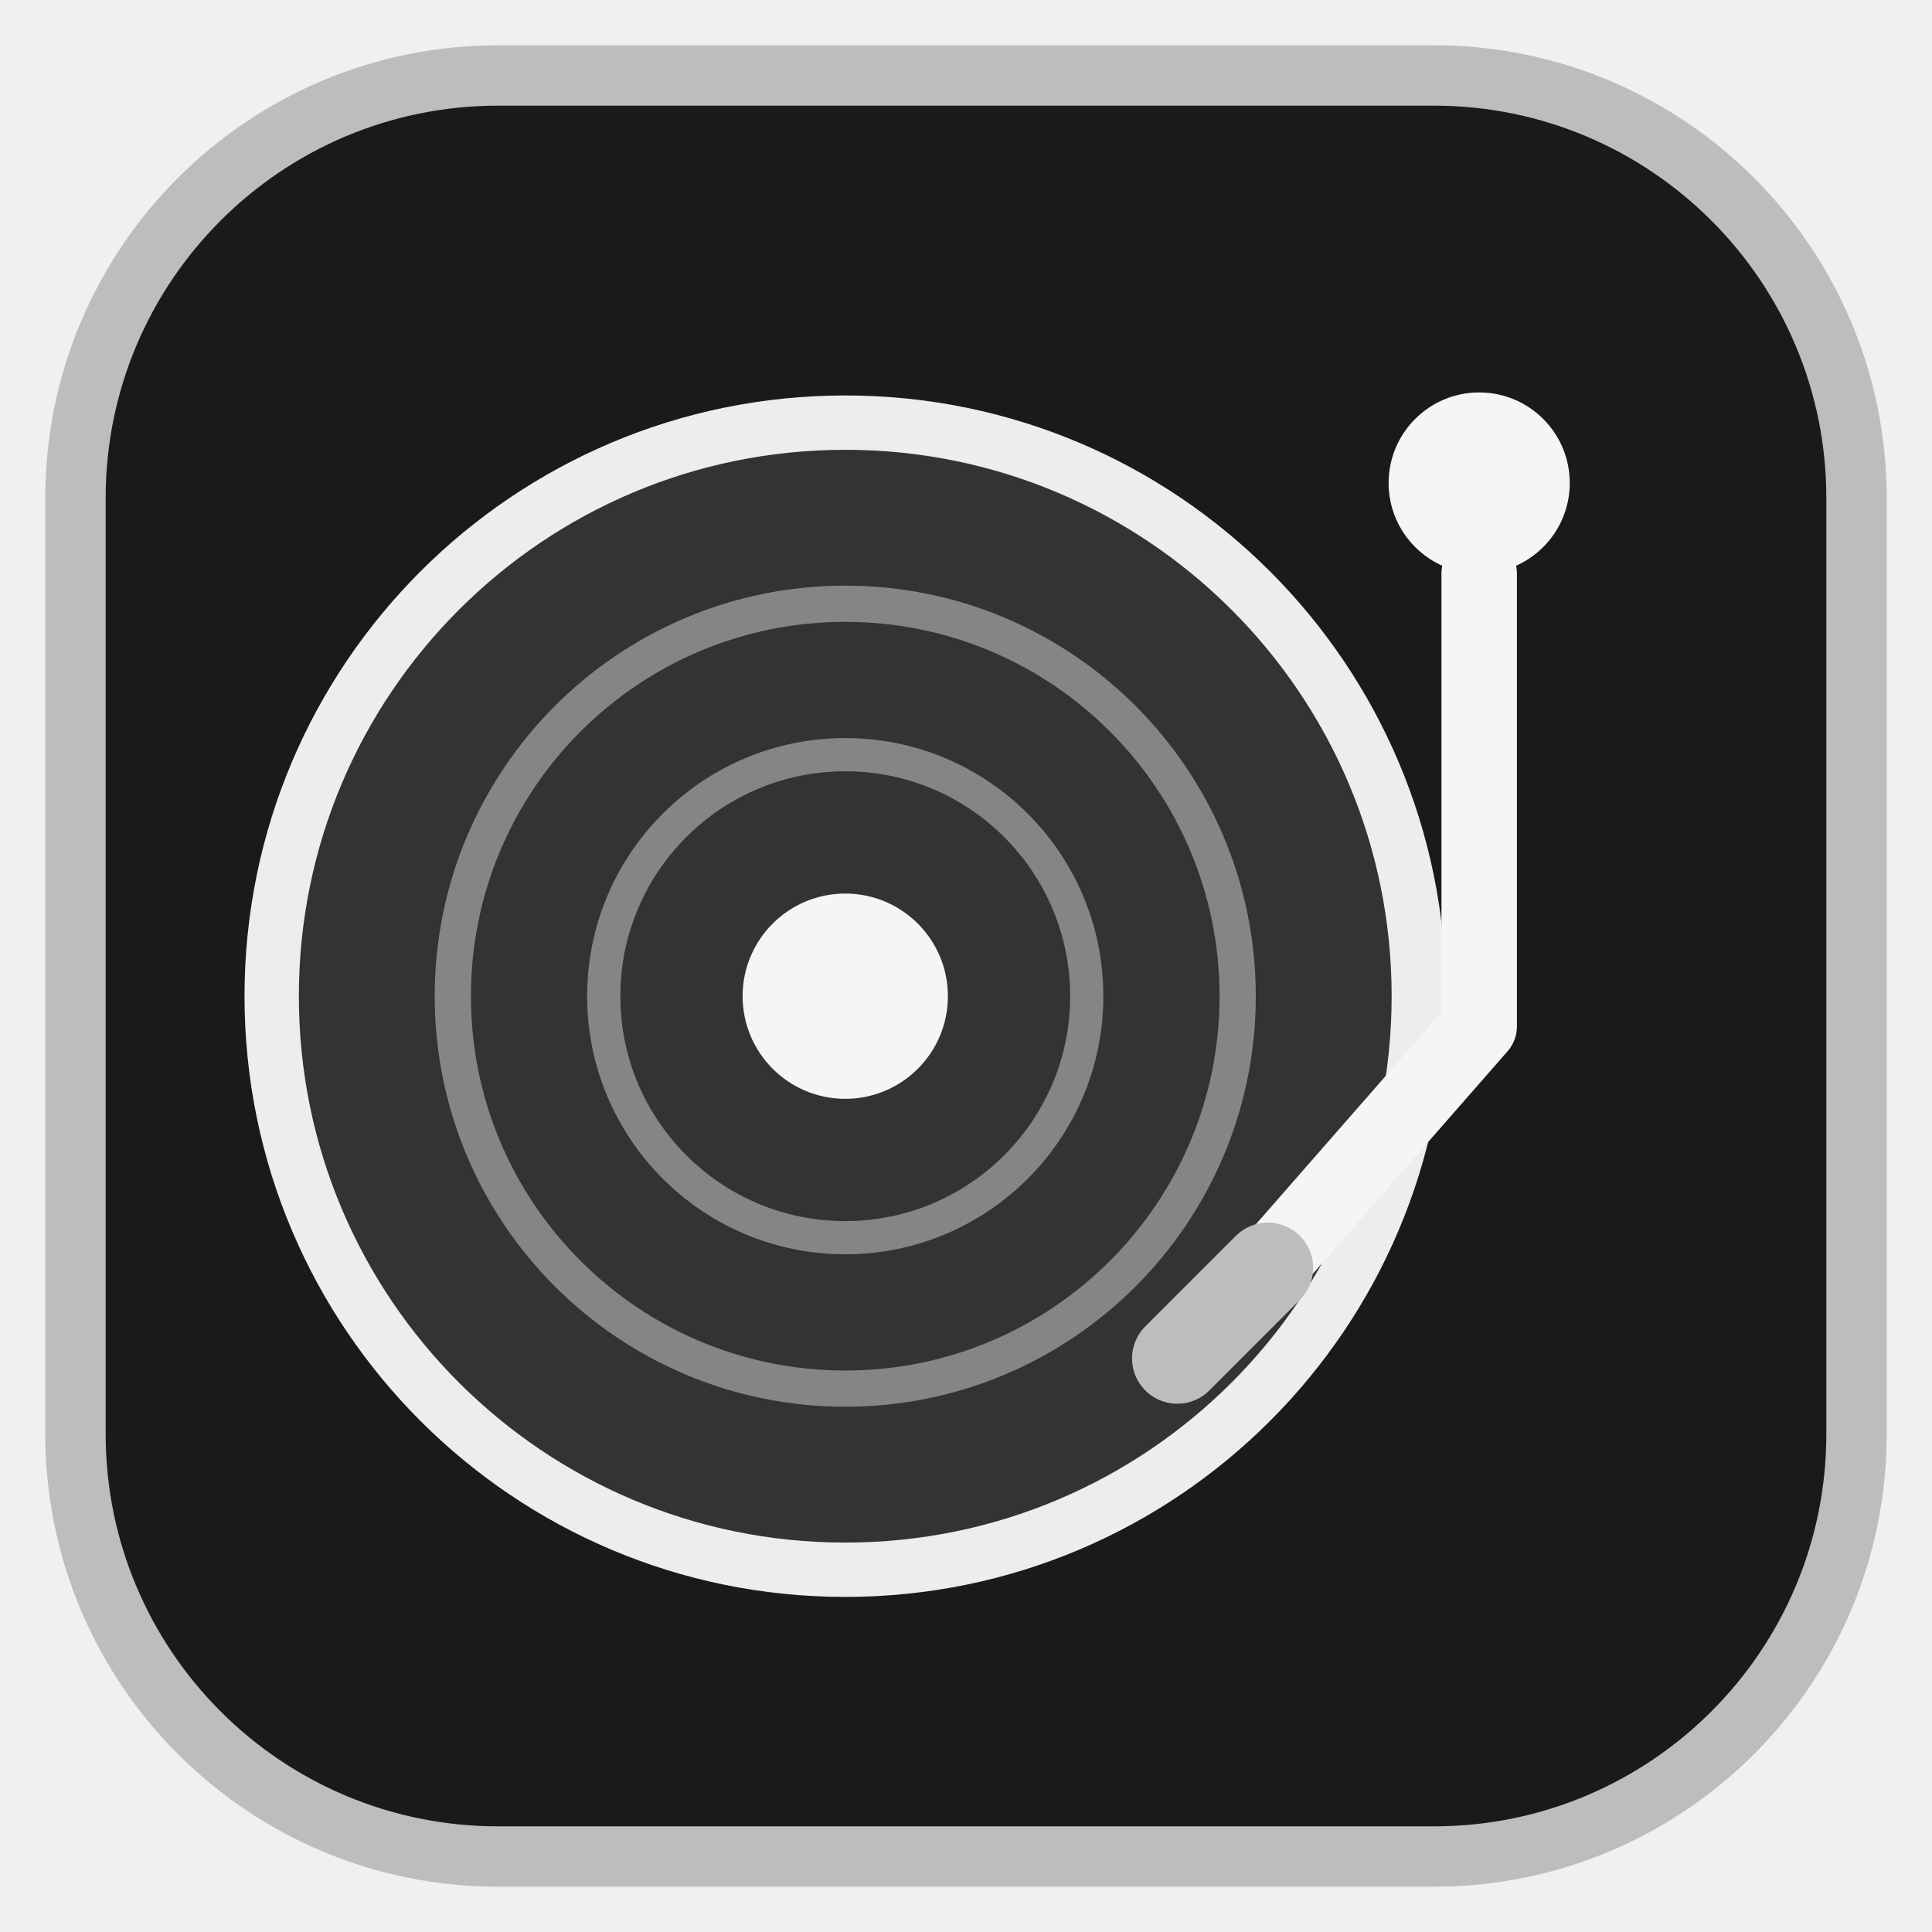
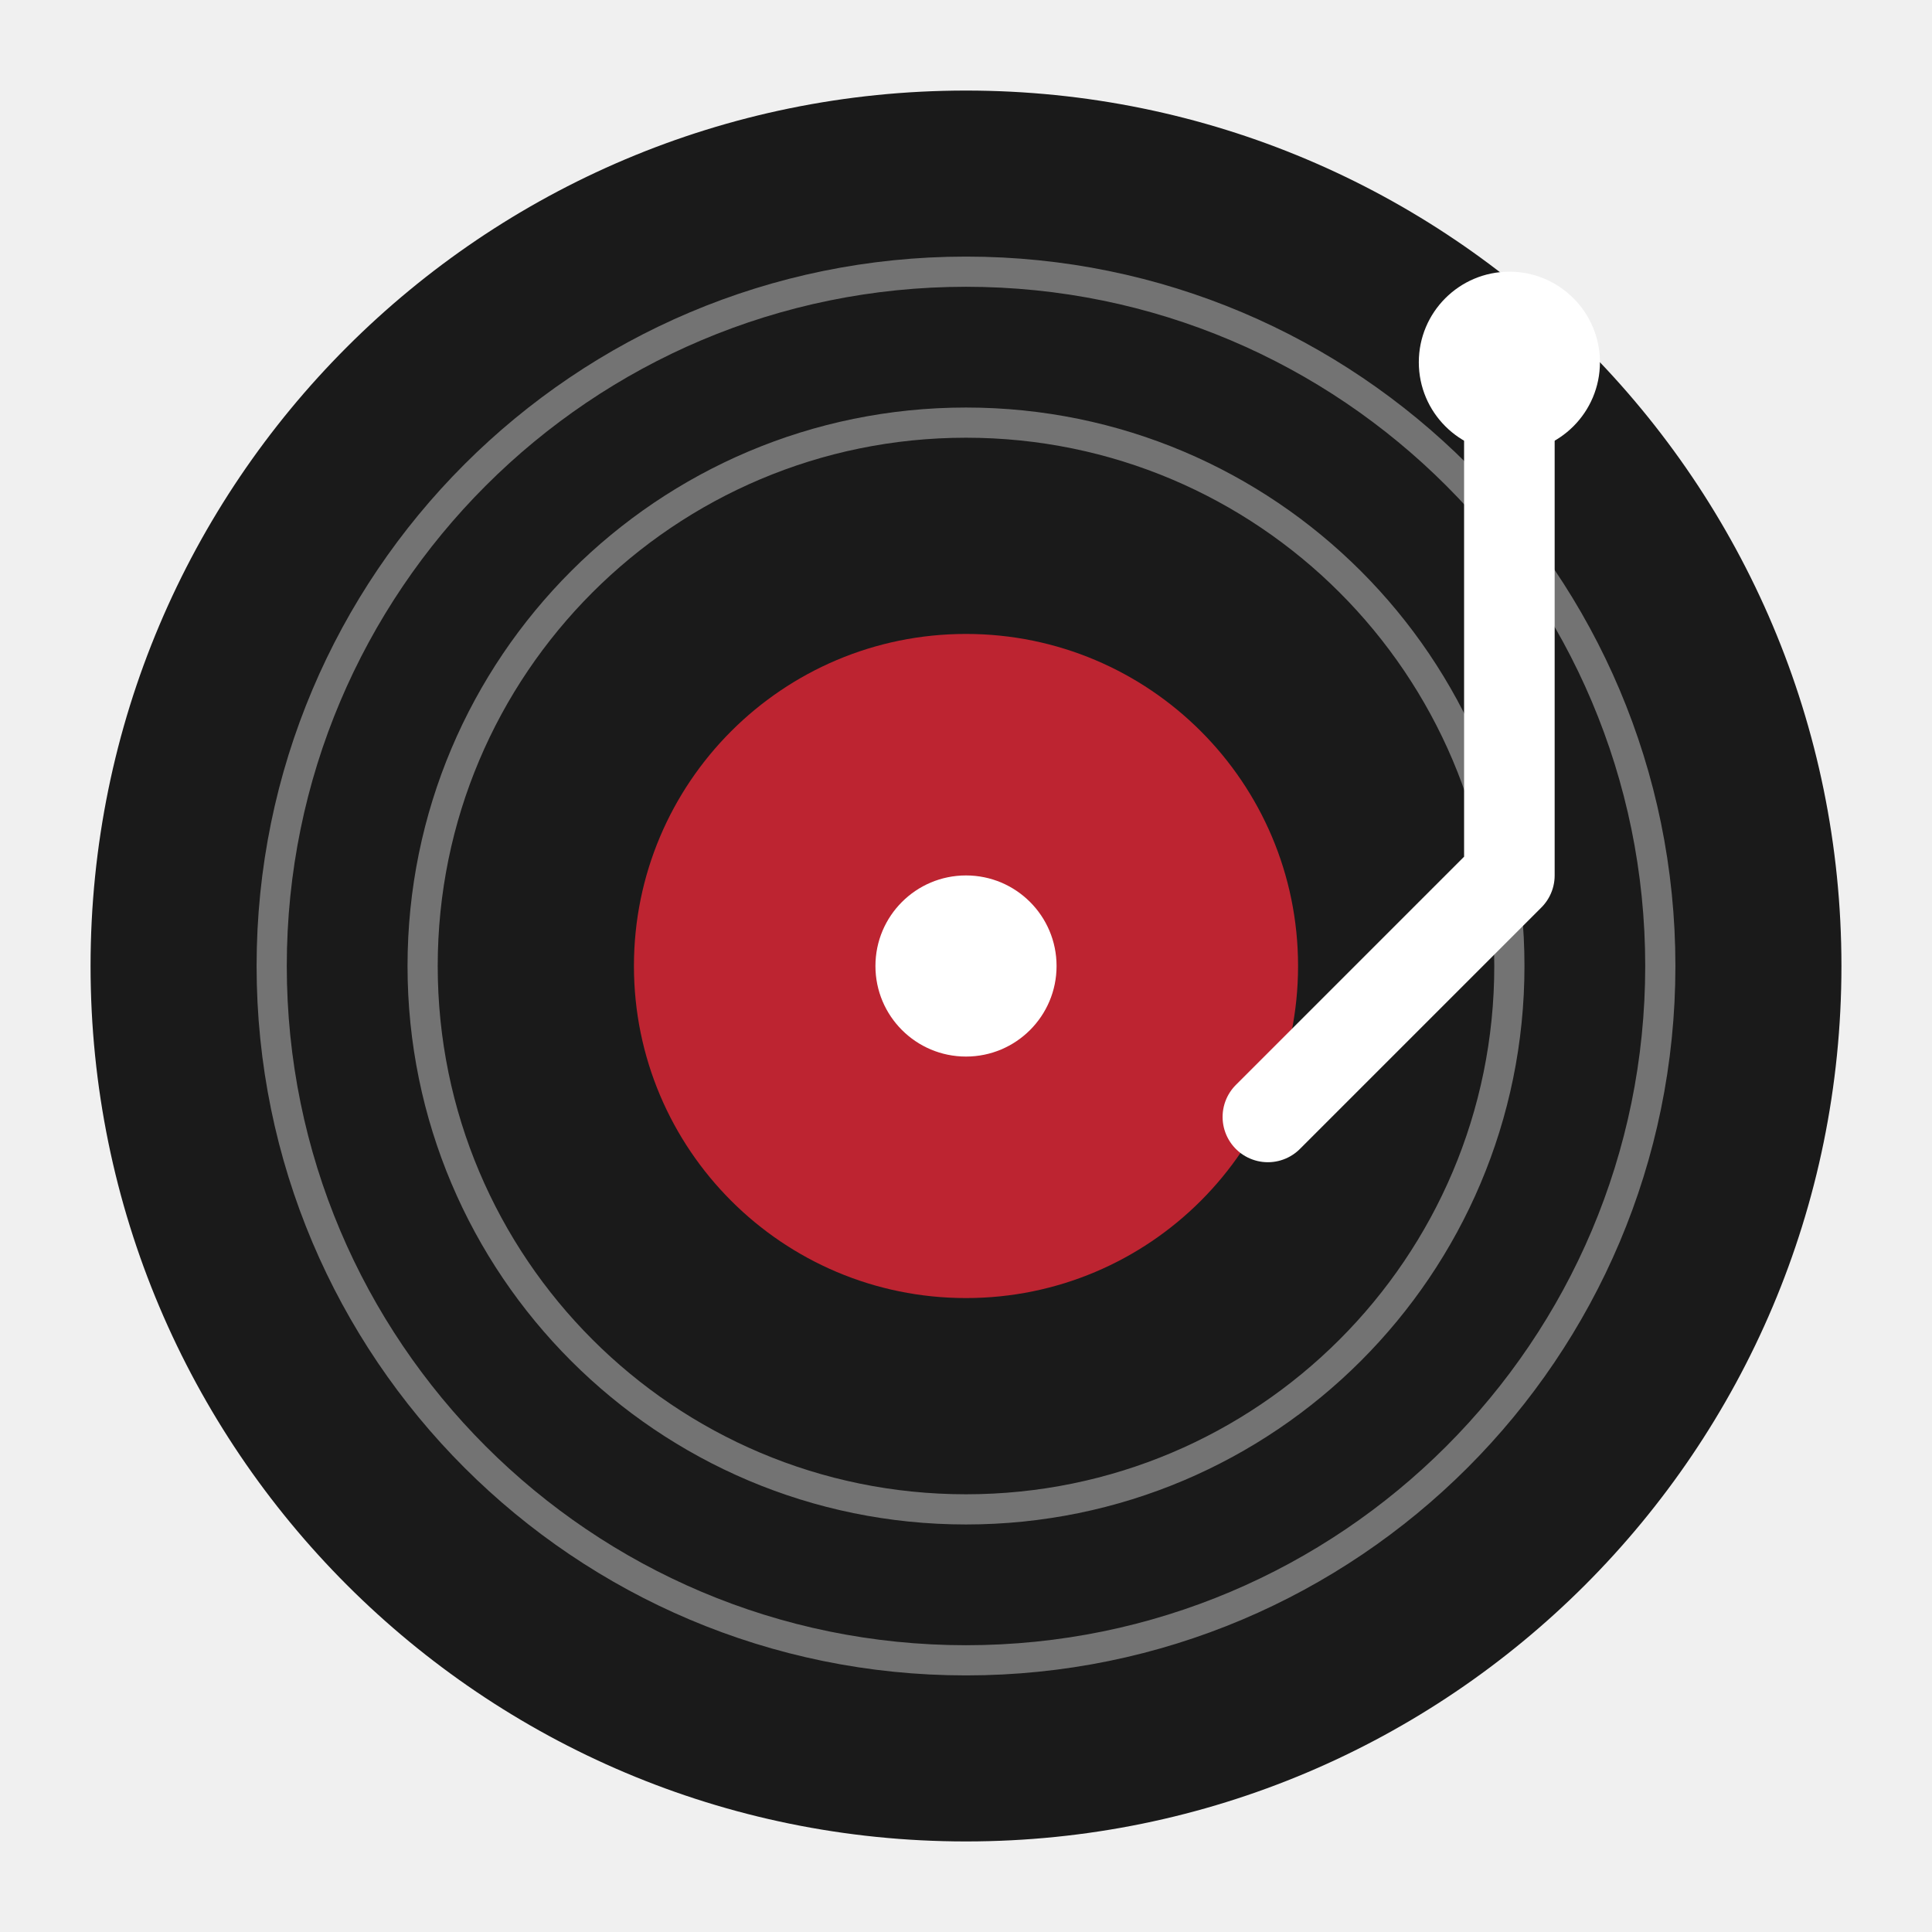
<svg xmlns="http://www.w3.org/2000/svg" viewBox="0 0 64 64">
-   <rect x="2.5" y="2.5" width="59" height="59" rx="14" fill="#1a1a1a" stroke="#bdbdbd" stroke-width="2" />
-   <circle cx="28" cy="33" r="19" fill="#333" stroke="#ededed" stroke-width="1.8" />
-   <circle cx="28" cy="33" r="13" fill="none" stroke="#858585" stroke-width="1.2" />
-   <circle cx="28" cy="33" r="8" fill="none" stroke="#858585" stroke-width="1.1" />
-   <circle cx="28" cy="33" r="3.4" fill="#f5f5f5" />
-   <circle cx="49" cy="16" r="3" fill="#f5f5f5" />
-   <path d="M49 19v15l-7 8" fill="none" stroke="#f5f5f5" stroke-width="2.5" stroke-linecap="round" stroke-linejoin="round" />
-   <path d="m42 42-3 3" fill="none" stroke="#bdbdbd" stroke-width="3" stroke-linecap="round" />
+   <circle cx="32" cy="32" r="29" fill="#1a1a1a" />
+   <circle cx="32" cy="32" r="23" fill="none" stroke="#737373" />
+   <circle cx="32" cy="32" r="18" fill="none" stroke="#737373" />
+   <circle cx="32" cy="32" r="11" fill="#bd2431" />
+   <circle cx="32" cy="32" r="3" fill="#fff" />
+   <path d="M50 12v17l-8 8" fill="none" stroke="#fff" stroke-width="3" stroke-linecap="round" stroke-linejoin="round" />
+   <circle cx="50" cy="12" r="3" fill="#fff" />
</svg>
